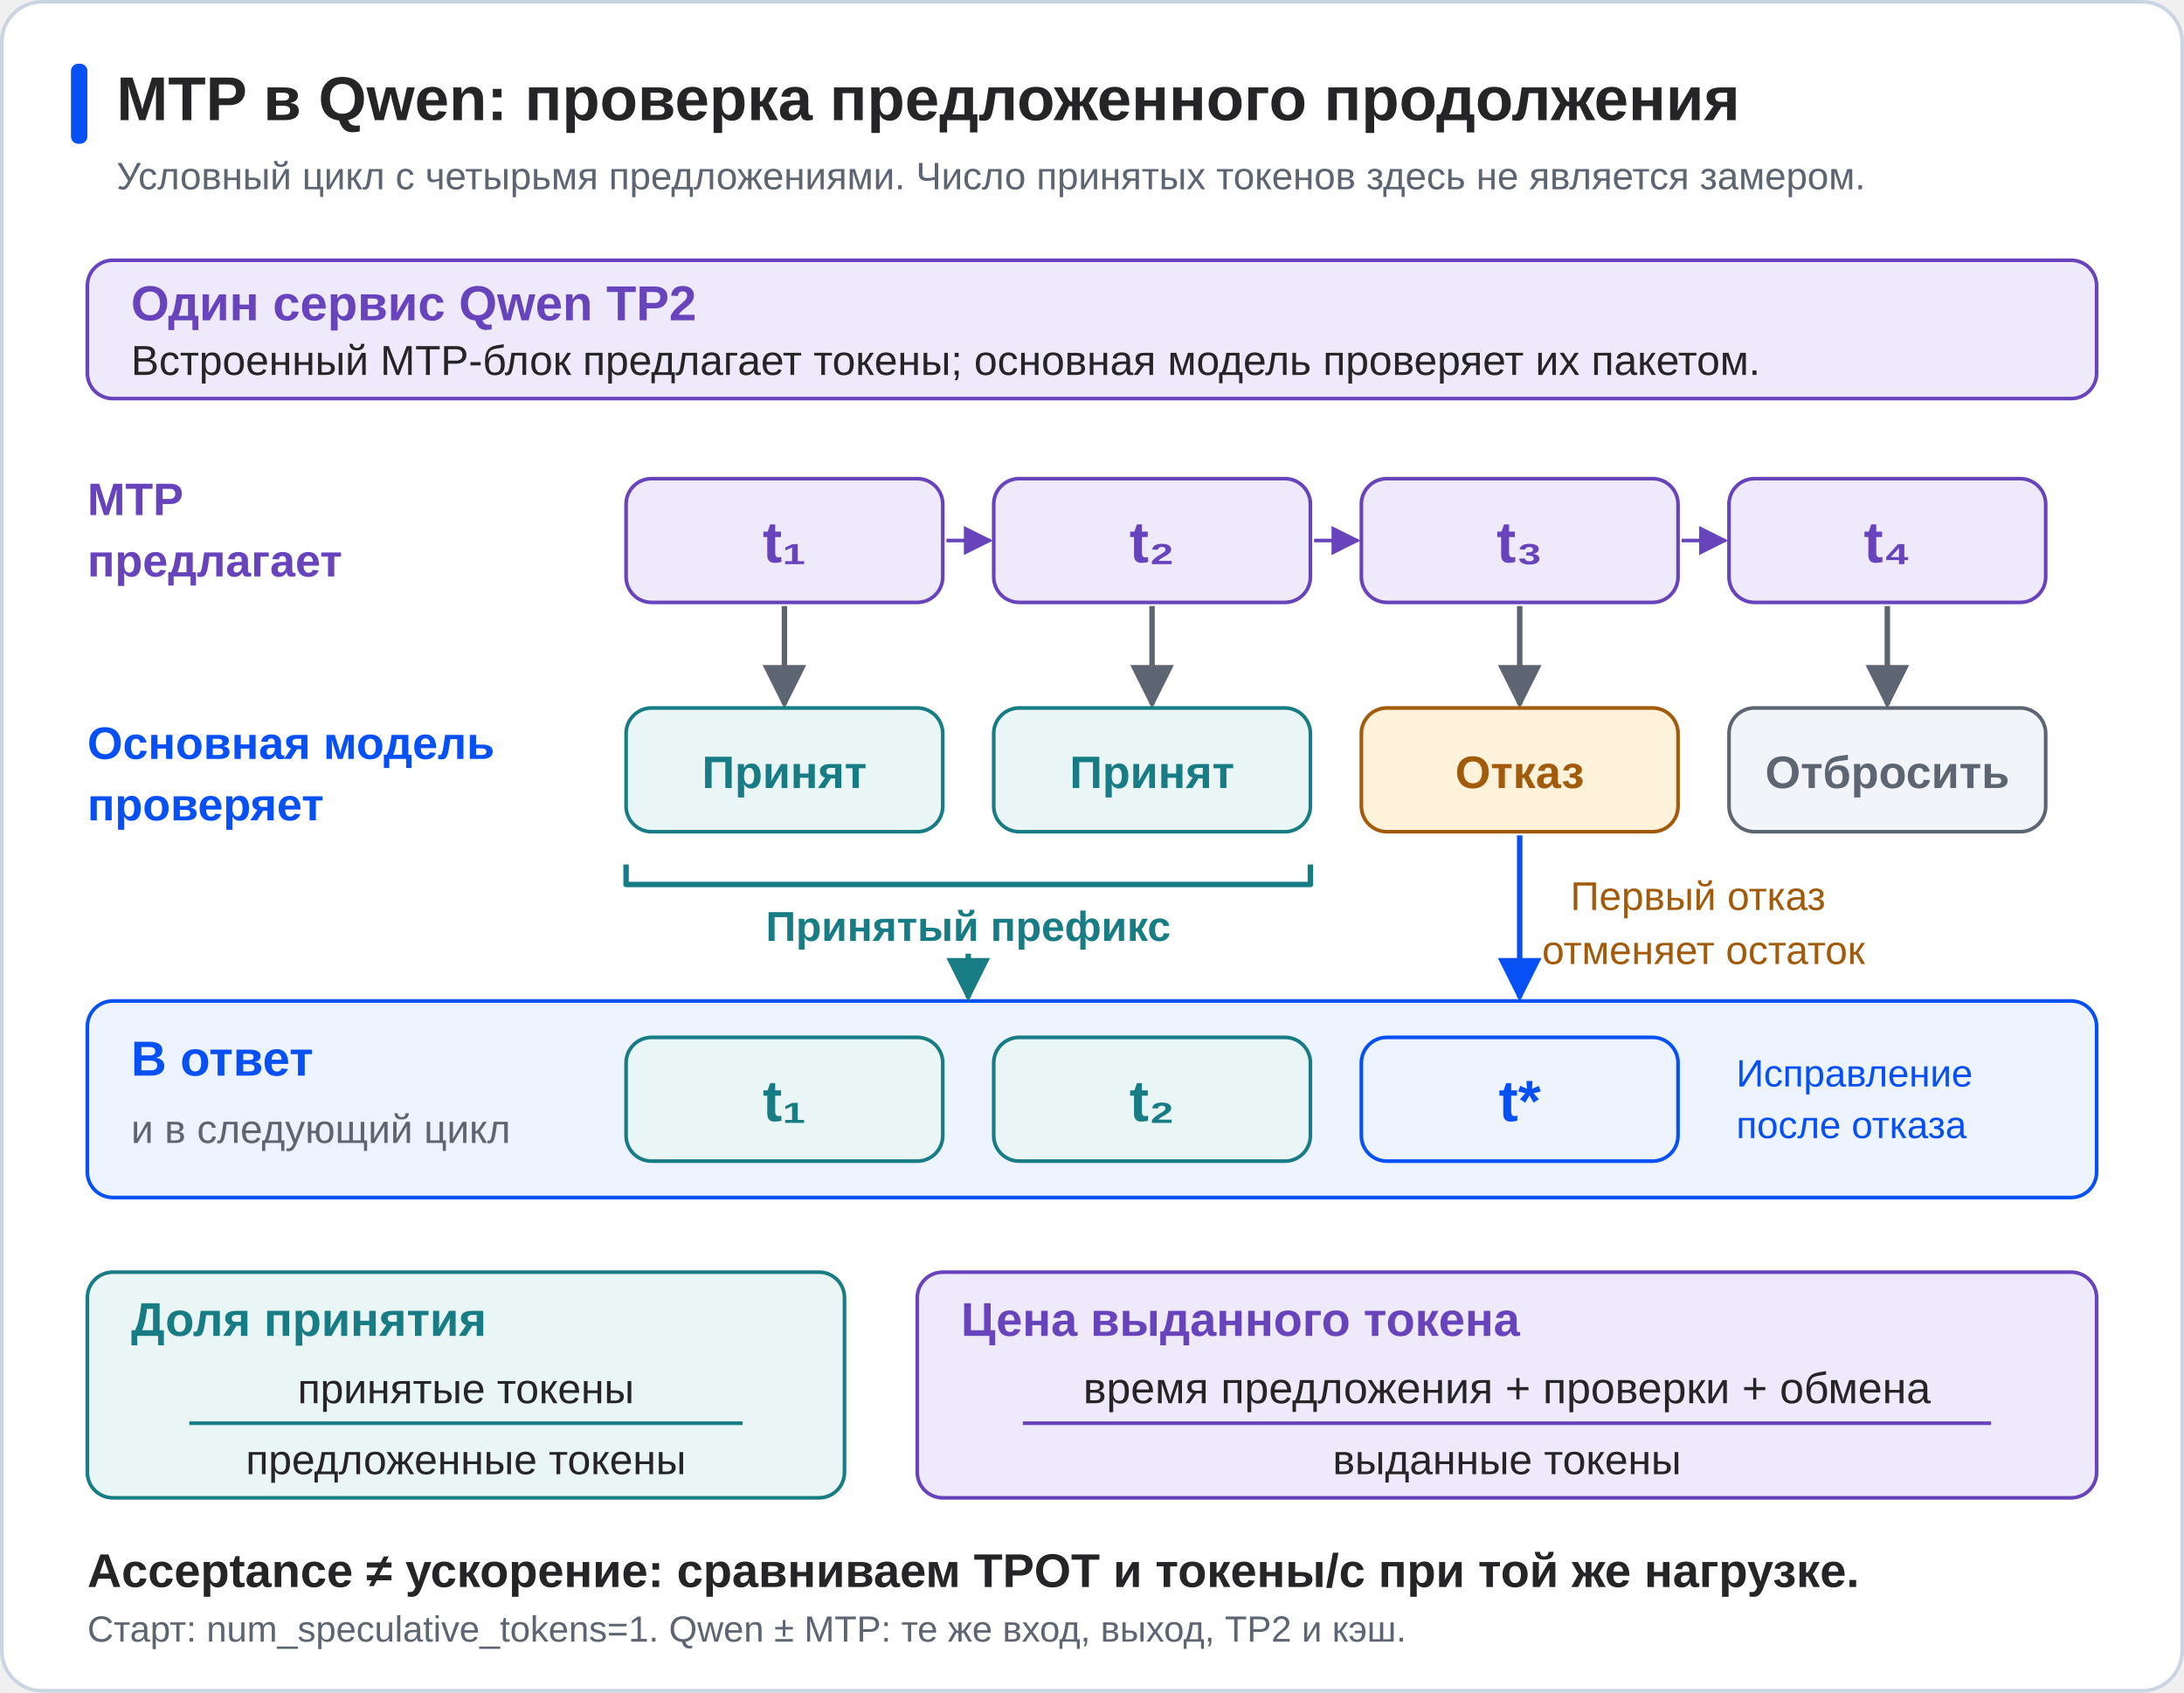
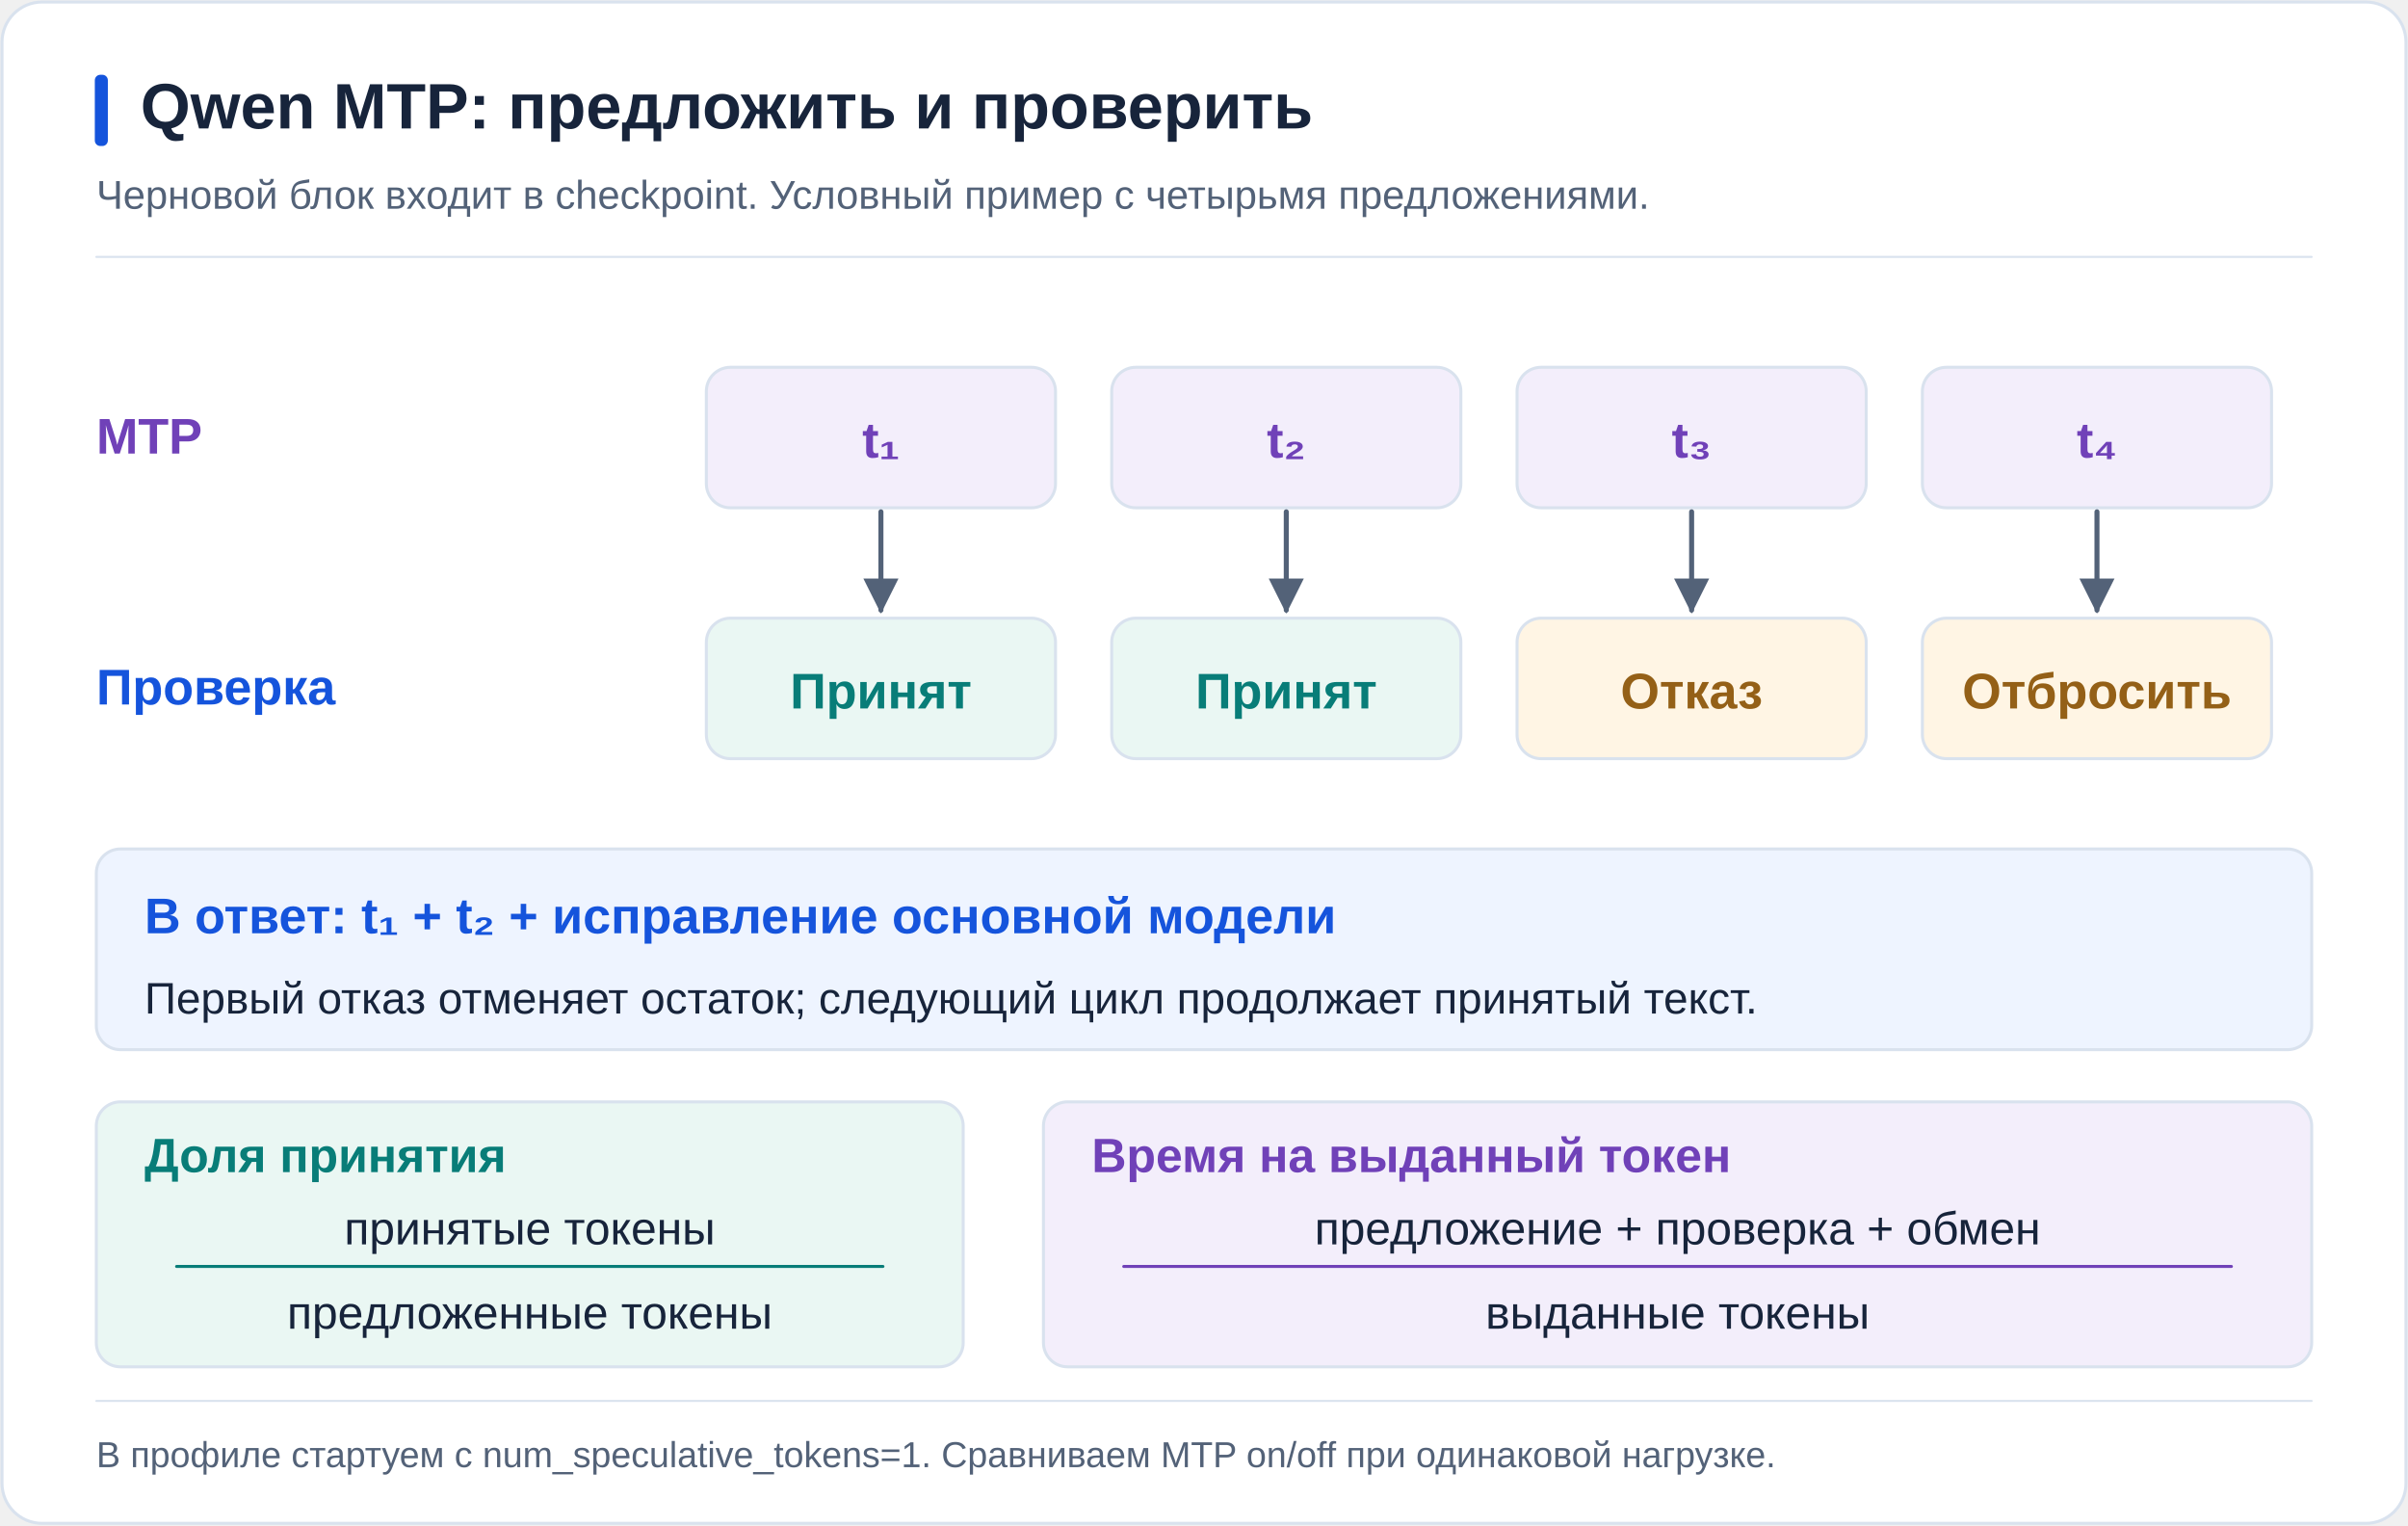
- <svg xmlns="http://www.w3.org/2000/svg" width="1200" height="930" viewBox="0 0 1200 930" role="img" aria-labelledby="title desc">
+ <svg xmlns="http://www.w3.org/2000/svg" width="1200" height="760" viewBox="0 0 1200 760" role="img" aria-labelledby="title desc" data-design="hardfest-v2">
  <defs>
-     <marker id="arrow" viewBox="0 0 10 10" refX="9" refY="5" markerWidth="8" markerHeight="8" orient="auto-start-reverse">
-       <path d="M 0 0 L 10 5 L 0 10 z" fill="context-stroke" />
+     <marker id="arrow" viewBox="0 0 10 10" refX="9" refY="5" markerWidth="7" markerHeight="7" orient="auto-start-reverse">
+       <path d="M0 0 10 5 0 10Z" fill="context-stroke" />
    </marker>
  </defs>
-   <style>text{font-family:Arial,Helvetica,sans-serif} .title{font-weight:700} </style>
-   <rect x="1" y="1" width="1198" height="928" rx="22" fill="#ffffff" stroke="#cbd5e1" stroke-width="2" />
-   <rect x="40" y="36" width="7" height="42" rx="3" fill="#0750f5" stroke="#0750f5" stroke-width="2" />
-   <text x="64" y="66" font-size="34" fill="#252528" text-anchor="start" font-weight="700">
-     <tspan x="64" dy="0">MTP в Qwen: проверка предложенного продолжения</tspan>
+   <style>text{font-family:Arial,Helvetica,sans-serif;font-variant-numeric:tabular-nums}</style>
+   <rect x="1" y="1" width="1198" height="758" rx="20" fill="#ffffff" stroke="#d9e2ee" stroke-width="1.5" />
+   <rect x="48" y="38" width="5" height="34" rx="2" fill="#1554dc" stroke="#1554dc" stroke-width="1.5" />
+   <text x="70" y="64" font-size="32" fill="#17243b" text-anchor="start" font-weight="700" data-max-width="1082">
+     <tspan x="70" dy="0">Qwen MTP: предложить и проверить</tspan>
  </text>
-   <text x="64" y="104" font-size="21" fill="#5e6572" text-anchor="start">
-     <tspan x="64" dy="0">Условный цикл с четырьмя предложениями. Число принятых токенов здесь не является замером.</tspan>
+   <text x="48" y="104" font-size="20" fill="#536278" text-anchor="start" data-max-width="1104">
+     <tspan x="48" dy="0">Черновой блок входит в checkpoint. Условный пример с четырьмя предложениями.</tspan>
  </text>
-   <rect x="48" y="143" width="1104" height="76" rx="14" fill="#efe9fc" stroke="#6844bc" stroke-width="2" />
-   <text x="72" y="176" font-size="27" fill="#6844bc" text-anchor="start" font-weight="700">
-     <tspan x="72" dy="0">Один сервис Qwen TP2</tspan>
+   <path d="M48 128 H1152" fill="none" stroke="#d9e2ee" stroke-width="1" stroke-linejoin="round" stroke-linecap="round" />
+   <text x="48" y="226" font-size="25" fill="#7041b8" text-anchor="start" font-weight="700">
+     <tspan x="48" dy="0">MTP</tspan>
  </text>
-   <text x="72" y="206" font-size="23" fill="#252528" text-anchor="start">
-     <tspan x="72" dy="0">Встроенный MTP-блок предлагает токены; основная модель проверяет их пакетом.</tspan>
+   <rect x="352" y="183" width="174" height="70" rx="12" fill="#f3eefb" stroke="#d9e2ee" stroke-width="1.5" />
+   <text x="439" y="228" font-size="25" fill="#7041b8" text-anchor="middle" font-weight="700">
+     <tspan x="439" dy="0">t₁</tspan>
  </text>
-   <text x="48" y="283" font-size="25" fill="#6844bc" text-anchor="start" font-weight="700">
-     <tspan x="48" dy="0">MTP</tspan>
-     <tspan x="48" dy="33.75">предлагает</tspan>
+   <path d="M439 255 V304" fill="none" stroke="#536278" stroke-width="2.5" stroke-linejoin="round" stroke-linecap="round" marker-end="url(#arrow)" />
+   <rect x="554" y="183" width="174" height="70" rx="12" fill="#f3eefb" stroke="#d9e2ee" stroke-width="1.5" />
+   <text x="641" y="228" font-size="25" fill="#7041b8" text-anchor="middle" font-weight="700">
+     <tspan x="641" dy="0">t₂</tspan>
  </text>
-   <rect x="344" y="263" width="174" height="68" rx="14" fill="#efe9fc" stroke="#6844bc" stroke-width="2" />
-   <text x="431" y="309" font-size="32" fill="#6844bc" text-anchor="middle" font-weight="700">
-     <tspan x="431" dy="0">t₁</tspan>
+   <path d="M641 255 V304" fill="none" stroke="#536278" stroke-width="2.5" stroke-linejoin="round" stroke-linecap="round" marker-end="url(#arrow)" />
+   <rect x="756" y="183" width="174" height="70" rx="12" fill="#f3eefb" stroke="#d9e2ee" stroke-width="1.5" />
+   <text x="843" y="228" font-size="25" fill="#7041b8" text-anchor="middle" font-weight="700">
+     <tspan x="843" dy="0">t₃</tspan>
  </text>
-   <path d="M 431 333 V 387" fill="none" stroke="#5e6572" stroke-width="3" stroke-linejoin="round" marker-end="url(#arrow)" />
-   <path d="M 520 297 H 544" fill="none" stroke="#6844bc" stroke-width="2" stroke-linejoin="round" marker-end="url(#arrow)" />
-   <rect x="546" y="263" width="174" height="68" rx="14" fill="#efe9fc" stroke="#6844bc" stroke-width="2" />
-   <text x="633" y="309" font-size="32" fill="#6844bc" text-anchor="middle" font-weight="700">
-     <tspan x="633" dy="0">t₂</tspan>
+   <path d="M843 255 V304" fill="none" stroke="#536278" stroke-width="2.5" stroke-linejoin="round" stroke-linecap="round" marker-end="url(#arrow)" />
+   <rect x="958" y="183" width="174" height="70" rx="12" fill="#f3eefb" stroke="#d9e2ee" stroke-width="1.5" />
+   <text x="1045" y="228" font-size="25" fill="#7041b8" text-anchor="middle" font-weight="700">
+     <tspan x="1045" dy="0">t₄</tspan>
  </text>
-   <path d="M 633 333 V 387" fill="none" stroke="#5e6572" stroke-width="3" stroke-linejoin="round" marker-end="url(#arrow)" />
-   <path d="M 722 297 H 746" fill="none" stroke="#6844bc" stroke-width="2" stroke-linejoin="round" marker-end="url(#arrow)" />
-   <rect x="748" y="263" width="174" height="68" rx="14" fill="#efe9fc" stroke="#6844bc" stroke-width="2" />
-   <text x="835" y="309" font-size="32" fill="#6844bc" text-anchor="middle" font-weight="700">
-     <tspan x="835" dy="0">t₃</tspan>
+   <path d="M1045 255 V304" fill="none" stroke="#536278" stroke-width="2.5" stroke-linejoin="round" stroke-linecap="round" marker-end="url(#arrow)" />
+   <text x="48" y="351" font-size="25" fill="#1554dc" text-anchor="start" font-weight="700">
+     <tspan x="48" dy="0">Проверка</tspan>
  </text>
-   <path d="M 835 333 V 387" fill="none" stroke="#5e6572" stroke-width="3" stroke-linejoin="round" marker-end="url(#arrow)" />
-   <path d="M 924 297 H 948" fill="none" stroke="#6844bc" stroke-width="2" stroke-linejoin="round" marker-end="url(#arrow)" />
-   <rect x="950" y="263" width="174" height="68" rx="14" fill="#efe9fc" stroke="#6844bc" stroke-width="2" />
-   <text x="1037" y="309" font-size="32" fill="#6844bc" text-anchor="middle" font-weight="700">
-     <tspan x="1037" dy="0">t₄</tspan>
+   <rect x="352" y="308" width="174" height="70" rx="12" fill="#eaf7f3" stroke="#d9e2ee" stroke-width="1.5" />
+   <text x="439" y="353" font-size="25" fill="#087d78" text-anchor="middle" font-weight="700">
+     <tspan x="439" dy="0">Принят</tspan>
  </text>
-   <path d="M 1037 333 V 387" fill="none" stroke="#5e6572" stroke-width="3" stroke-linejoin="round" marker-end="url(#arrow)" />
-   <text x="48" y="417" font-size="25" fill="#0750f5" text-anchor="start" font-weight="700">
-     <tspan x="48" dy="0">Основная модель</tspan>
-     <tspan x="48" dy="33.75">проверяет</tspan>
+   <rect x="554" y="308" width="174" height="70" rx="12" fill="#eaf7f3" stroke="#d9e2ee" stroke-width="1.5" />
+   <text x="641" y="353" font-size="25" fill="#087d78" text-anchor="middle" font-weight="700">
+     <tspan x="641" dy="0">Принят</tspan>
  </text>
-   <rect x="344" y="389" width="174" height="68" rx="14" fill="#eaf6f5" stroke="#177c83" stroke-width="2" />
-   <text x="431" y="433" font-size="25" fill="#177c83" text-anchor="middle" font-weight="700">
-     <tspan x="431" dy="0">Принят</tspan>
+   <rect x="756" y="308" width="174" height="70" rx="12" fill="#fff5e4" stroke="#d9e2ee" stroke-width="1.5" />
+   <text x="843" y="353" font-size="25" fill="#946017" text-anchor="middle" font-weight="700">
+     <tspan x="843" dy="0">Отказ</tspan>
  </text>
-   <rect x="546" y="389" width="174" height="68" rx="14" fill="#eaf6f5" stroke="#177c83" stroke-width="2" />
-   <text x="633" y="433" font-size="25" fill="#177c83" text-anchor="middle" font-weight="700">
-     <tspan x="633" dy="0">Принят</tspan>
+   <rect x="958" y="308" width="174" height="70" rx="12" fill="#fff5e4" stroke="#d9e2ee" stroke-width="1.5" />
+   <text x="1045" y="353" font-size="25" fill="#946017" text-anchor="middle" font-weight="700">
+     <tspan x="1045" dy="0">Отбросить</tspan>
  </text>
-   <rect x="748" y="389" width="174" height="68" rx="14" fill="#fff2da" stroke="#a15b0b" stroke-width="2" />
-   <text x="835" y="433" font-size="25" fill="#a15b0b" text-anchor="middle" font-weight="700">
-     <tspan x="835" dy="0">Отказ</tspan>
+   <rect x="48" y="423" width="1104" height="100" rx="12" fill="#eef4ff" stroke="#d9e2ee" stroke-width="1.5" />
+   <text x="72" y="465" font-size="25" fill="#1554dc" text-anchor="start" font-weight="700" data-max-width="1056">
+     <tspan x="72" dy="0">В ответ: t₁ + t₂ + исправление основной модели</tspan>
  </text>
-   <rect x="950" y="389" width="174" height="68" rx="14" fill="#f1f4f8" stroke="#5e6572" stroke-width="2" />
-   <text x="1037" y="433" font-size="25" fill="#5e6572" text-anchor="middle" font-weight="700">
-     <tspan x="1037" dy="0">Отбросить</tspan>
+   <text x="72" y="505" font-size="22" fill="#17243b" text-anchor="start" data-max-width="1056">
+     <tspan x="72" dy="0">Первый отказ отменяет остаток; следующий цикл продолжает принятый текст.</tspan>
  </text>
-   <path d="M 344 475 V 486 H 720 V 475" fill="none" stroke="#177c83" stroke-width="3" stroke-linejoin="round" />
-   <text x="532" y="517" font-size="23" fill="#177c83" text-anchor="middle" font-weight="700">
-     <tspan x="532" dy="0">Принятый префикс</tspan>
-   </text>
-   <text x="936" y="500" font-size="22" fill="#a15b0b" text-anchor="middle">
-     <tspan x="936" dy="0">Первый отказ</tspan>
-     <tspan x="936" dy="29.7">отменяет остаток</tspan>
-   </text>
-   <rect x="48" y="550" width="1104" height="108" rx="14" fill="#edf3ff" stroke="#0750f5" stroke-width="2" />
-   <text x="72" y="591" font-size="27" fill="#0750f5" text-anchor="start" font-weight="700">
-     <tspan x="72" dy="0">В ответ</tspan>
-   </text>
-   <text x="72" y="628" font-size="22" fill="#5e6572" text-anchor="start">
-     <tspan x="72" dy="0">и в следующий цикл</tspan>
-   </text>
-   <rect x="344" y="570" width="174" height="68" rx="14" fill="#eaf6f5" stroke="#177c83" stroke-width="2" />
-   <text x="431" y="616" font-size="32" fill="#177c83" text-anchor="middle" font-weight="700">
-     <tspan x="431" dy="0">t₁</tspan>
-   </text>
-   <rect x="546" y="570" width="174" height="68" rx="14" fill="#eaf6f5" stroke="#177c83" stroke-width="2" />
-   <text x="633" y="616" font-size="32" fill="#177c83" text-anchor="middle" font-weight="700">
-     <tspan x="633" dy="0">t₂</tspan>
-   </text>
-   <rect x="748" y="570" width="174" height="68" rx="14" fill="#edf3ff" stroke="#0750f5" stroke-width="2" />
-   <text x="835" y="616" font-size="32" fill="#0750f5" text-anchor="middle" font-weight="700">
-     <tspan x="835" dy="0">t*</tspan>
-   </text>
-   <text x="954" y="597" font-size="21" fill="#0750f5" text-anchor="start">
-     <tspan x="954" dy="0">Исправление</tspan>
-     <tspan x="954" dy="28.35">после отказа</tspan>
-   </text>
-   <path d="M 532 524 V 548" fill="none" stroke="#177c83" stroke-width="3" stroke-linejoin="round" marker-end="url(#arrow)" />
-   <path d="M 835 459 V 548" fill="none" stroke="#0750f5" stroke-width="3" stroke-linejoin="round" marker-end="url(#arrow)" />
-   <rect x="48" y="699" width="416" height="124" rx="14" fill="#eaf6f5" stroke="#177c83" stroke-width="2" />
-   <text x="72" y="734" font-size="26" fill="#177c83" text-anchor="start" font-weight="700">
+   <rect x="48" y="549" width="432" height="132" rx="12" fill="#eaf7f3" stroke="#d9e2ee" stroke-width="1.5" />
+   <text x="72" y="584" font-size="24" fill="#087d78" text-anchor="start" font-weight="700">
    <tspan x="72" dy="0">Доля принятия</tspan>
  </text>
-   <text x="256" y="771" font-size="23" fill="#252528" text-anchor="middle">
-     <tspan x="256" dy="0">принятые токены</tspan>
+   <text x="264.0" y="620" font-size="23" fill="#17243b" text-anchor="middle">
+     <tspan x="264.0" dy="0">принятые токены</tspan>
  </text>
-   <path d="M 104 782 H 408" fill="none" stroke="#177c83" stroke-width="2" stroke-linejoin="round" />
-   <text x="256" y="810" font-size="23" fill="#252528" text-anchor="middle">
-     <tspan x="256" dy="0">предложенные токены</tspan>
+   <path d="M88 631 H440" fill="none" stroke="#087d78" stroke-width="1.5" stroke-linejoin="round" stroke-linecap="round" />
+   <text x="264.0" y="662" font-size="23" fill="#17243b" text-anchor="middle">
+     <tspan x="264.0" dy="0">предложенные токены</tspan>
  </text>
-   <rect x="504" y="699" width="648" height="124" rx="14" fill="#efe9fc" stroke="#6844bc" stroke-width="2" />
-   <text x="528" y="734" font-size="26" fill="#6844bc" text-anchor="start" font-weight="700">
-     <tspan x="528" dy="0">Цена выданного токена</tspan>
+   <rect x="520" y="549" width="632" height="132" rx="12" fill="#f3eefb" stroke="#d9e2ee" stroke-width="1.5" />
+   <text x="544" y="584" font-size="24" fill="#7041b8" text-anchor="start" font-weight="700">
+     <tspan x="544" dy="0">Время на выданный токен</tspan>
  </text>
-   <text x="828" y="771" font-size="24" fill="#252528" text-anchor="middle">
-     <tspan x="828" dy="0">время предложения + проверки + обмена</tspan>
+   <text x="836.0" y="620" font-size="23" fill="#17243b" text-anchor="middle">
+     <tspan x="836.0" dy="0">предложение + проверка + обмен</tspan>
  </text>
-   <path d="M 562 782 H 1094" fill="none" stroke="#6844bc" stroke-width="2" stroke-linejoin="round" />
-   <text x="828" y="810" font-size="23" fill="#252528" text-anchor="middle">
-     <tspan x="828" dy="0">выданные токены</tspan>
+   <path d="M560 631 H1112" fill="none" stroke="#7041b8" stroke-width="1.5" stroke-linejoin="round" stroke-linecap="round" />
+   <text x="836.0" y="662" font-size="23" fill="#17243b" text-anchor="middle">
+     <tspan x="836.0" dy="0">выданные токены</tspan>
  </text>
-   <text x="48" y="872" font-size="26" fill="#252528" text-anchor="start" font-weight="700">
-     <tspan x="48" dy="0">Acceptance ≠ ускорение: сравниваем TPOT и токены/с при той же нагрузке.</tspan>
-   </text>
-   <text x="48" y="902" font-size="20" fill="#5e6572" text-anchor="start">
-     <tspan x="48" dy="0">Старт: num_speculative_tokens=1. Qwen ± MTP: те же вход, выход, TP2 и кэш.</tspan>
+   <path d="M48 698 H1152" fill="none" stroke="#d9e2ee" stroke-width="1" stroke-linejoin="round" stroke-linecap="round" />
+   <text x="48" y="731" font-size="18" fill="#536278" text-anchor="start" data-max-width="1104">
+     <tspan x="48" dy="0">В профиле стартуем с num_speculative_tokens=1. Сравниваем MTP on/off при одинаковой нагрузке.</tspan>
  </text>
</svg>
